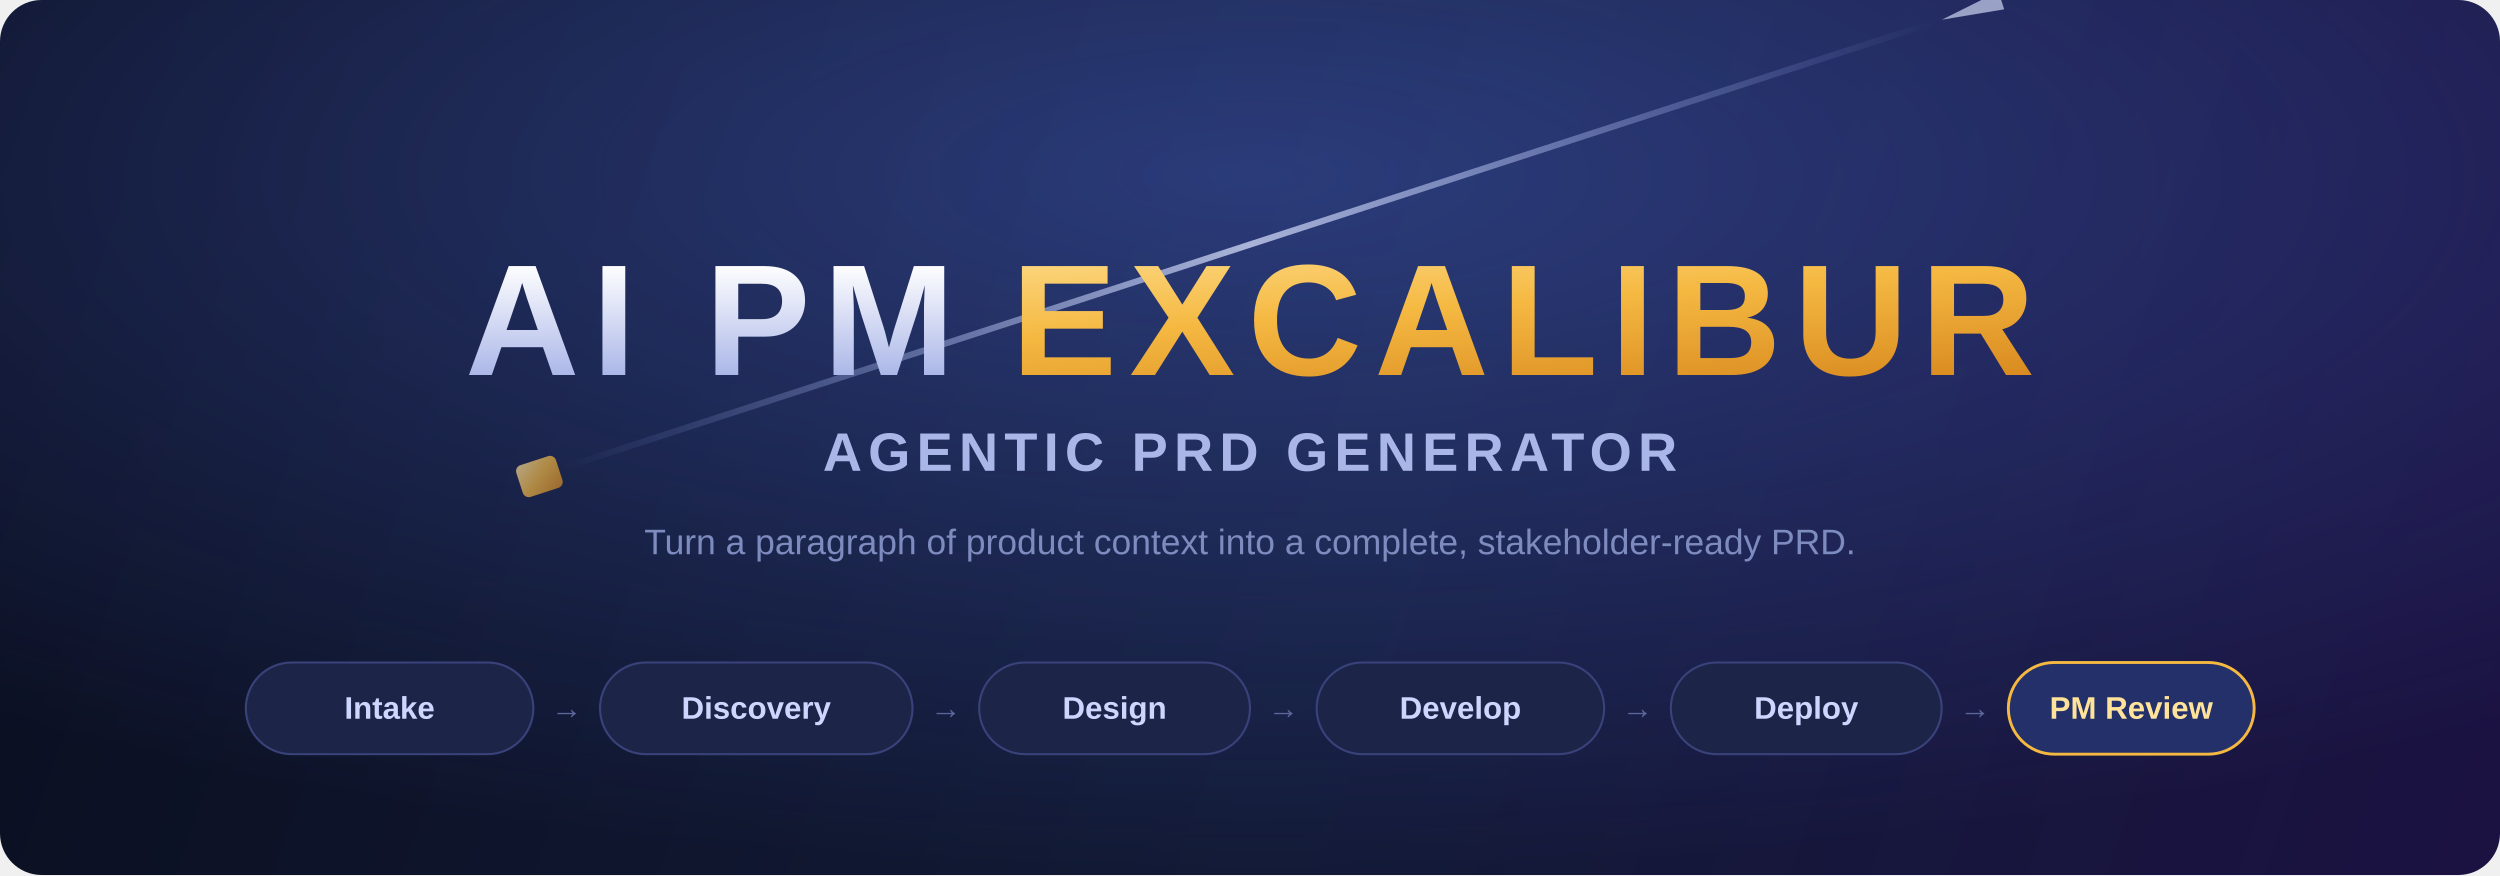
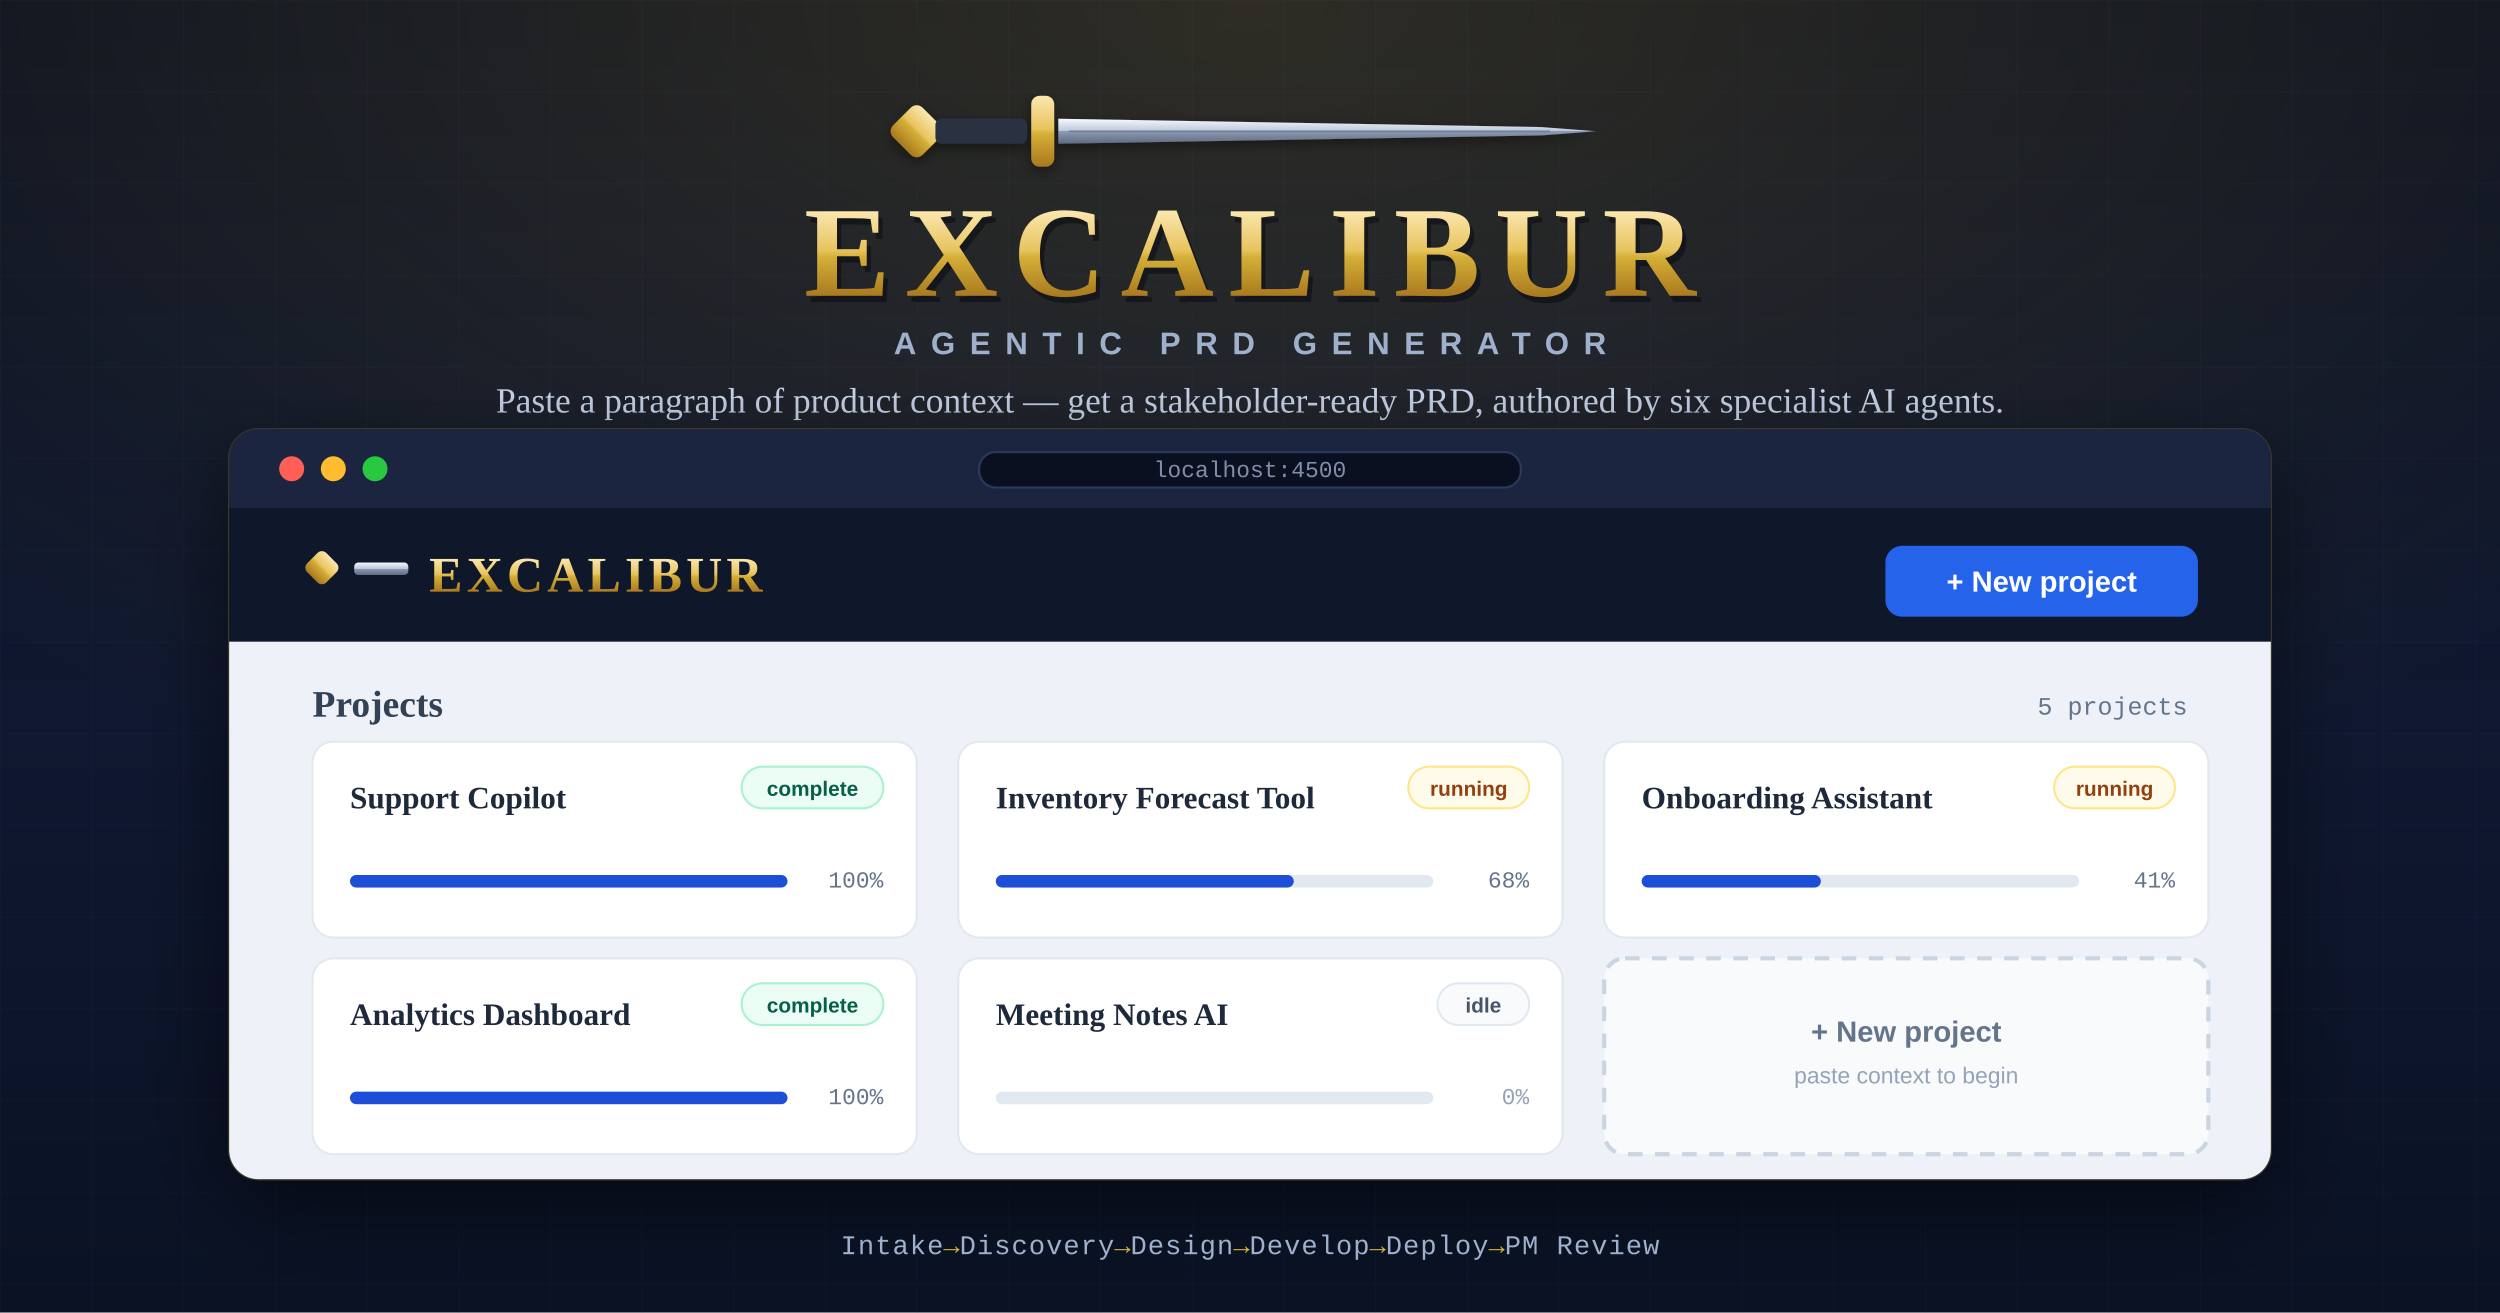
- <svg xmlns="http://www.w3.org/2000/svg" width="1200" height="420" viewBox="0 0 1200 420" fill="none" role="img" aria-label="AI PM EXCALIBUR — Agentic PRD Generator">
+ <svg xmlns="http://www.w3.org/2000/svg" viewBox="0 0 1200 630" role="img" aria-label="AI PM EXCALIBUR landing page">
  <defs>
-     <linearGradient id="bg" x1="0" y1="0" x2="1200" y2="420" gradientUnits="userSpaceOnUse">
-       <stop offset="0" stop-color="#0a0e1f" />
-       <stop offset="0.55" stop-color="#121a36" />
-       <stop offset="1" stop-color="#1b1242" />
+     <linearGradient id="bg" x1="0" y1="0" x2="0" y2="1">
+       <stop offset="0" stop-color="#0a1020" />
+       <stop offset="0.55" stop-color="#0f1830" />
+       <stop offset="1" stop-color="#0a1224" />
    </linearGradient>
-     <radialGradient id="glow" cx="0.5" cy="0.2" r="0.8">
-       <stop offset="0" stop-color="#5b7cff" stop-opacity="0.35" />
-       <stop offset="1" stop-color="#5b7cff" stop-opacity="0" />
+     <linearGradient id="gold" x1="0" y1="0" x2="0" y2="1">
+       <stop offset="0" stop-color="#fbe7b0" />
+       <stop offset="0.46" stop-color="#e8c45e" />
+       <stop offset="0.54" stop-color="#d4af37" />
+       <stop offset="1" stop-color="#a9781f" />
+     </linearGradient>
+     <linearGradient id="steel" x1="0" y1="0" x2="0" y2="1">
+       <stop offset="0" stop-color="#f6faff" />
+       <stop offset="0.49" stop-color="#bcc7d9" />
+       <stop offset="0.51" stop-color="#8d9bb2" />
+       <stop offset="1" stop-color="#5d6a82" />
+     </linearGradient>
+     <radialGradient id="topglow" cx="0.5" cy="0" r="0.7">
+       <stop offset="0" stop-color="#d4af37" stop-opacity="0.18" />
+       <stop offset="1" stop-color="#d4af37" stop-opacity="0" />
    </radialGradient>
-     <linearGradient id="steel" x1="0" y1="0" x2="0" y2="1">
-       <stop offset="0" stop-color="#ffffff" />
-       <stop offset="1" stop-color="#aab6e8" />
-     </linearGradient>
-     <linearGradient id="gold" x1="0" y1="0" x2="1" y2="1">
-       <stop offset="0" stop-color="#ffe39a" />
-       <stop offset="0.5" stop-color="#f5b942" />
-       <stop offset="1" stop-color="#d98a1f" />
-     </linearGradient>
-     <linearGradient id="blade" x1="0" y1="0" x2="1" y2="0">
-       <stop offset="0" stop-color="#9fb4ff" stop-opacity="0" />
-       <stop offset="0.5" stop-color="#dce4ff" stop-opacity="0.9" />
-       <stop offset="1" stop-color="#9fb4ff" stop-opacity="0" />
-     </linearGradient>
+     <pattern id="grid" width="44" height="44" patternUnits="userSpaceOnUse">
+       <path d="M44 0 H0 V44" fill="none" stroke="#2a3a5c" stroke-opacity="0.12" stroke-width="1" />
+     </pattern>
+     <filter id="win" x="-8%" y="-8%" width="116%" height="124%">
+       <feDropShadow dx="0" dy="14" stdDeviation="22" flood-color="#000000" flood-opacity="0.55" />
+     </filter>
+     <filter id="ds" x="-30%" y="-80%" width="160%" height="260%">
+       <feDropShadow dx="0" dy="2" stdDeviation="3" flood-color="#000000" flood-opacity="0.45" />
+     </filter>
+     <clipPath id="winclip">
+       <rect x="110" y="206" width="980" height="360" rx="14" />
+     </clipPath>
+     <style>
+       .wm{font-family:Georgia,'Times New Roman',serif;font-weight:700;}
+       .serif{font-family:Georgia,'Times New Roman',serif;}
+       .sans{font-family:'Helvetica Neue',Arial,sans-serif;}
+       .mono{font-family:'SF Mono','Courier New',monospace;}
+     </style>
  </defs>
-   <rect width="1200" height="420" rx="20" fill="url(#bg)" />
-   <rect width="1200" height="420" rx="20" fill="url(#glow)" />
-   <g transform="rotate(-18 600 120)" opacity="0.8">
-     <rect x="250" y="116" width="700" height="3" rx="1.5" fill="url(#blade)" />
-     <polygon points="950,117.5 980,113 980,122" fill="#dce4ff" opacity="0.8" />
-     <rect x="232" y="110" width="20" height="16" rx="3" fill="url(#gold)" opacity="0.85" />
+   <rect width="1200" height="630" fill="url(#bg)" />
+   <rect width="1200" height="630" fill="url(#grid)" />
+   <rect width="1200" height="630" fill="url(#topglow)" />
+   <g filter="url(#ds)" transform="translate(0,4)">
+     <rect x="430" y="49" width="20" height="20" rx="4" transform="rotate(45 440 59)" fill="url(#gold)" />
+     <rect x="449" y="53" width="44" height="12" rx="3" fill="#2a3142" />
+     <rect x="495" y="42" width="11" height="34" rx="4" fill="url(#gold)" />
+     <polygon points="508,53 740,57 766,59 740,61 508,65" fill="url(#steel)" />
+     <line x1="513" y1="59" x2="744" y2="59" stroke="#5d6a82" stroke-width="1" stroke-opacity="0.5" />
  </g>
-   <text x="600" y="180" text-anchor="middle" font-family="'Helvetica Neue',Arial,sans-serif" font-weight="800" font-size="76" letter-spacing="6" fill="url(#steel)">AI PM <tspan fill="url(#gold)">EXCALIBUR</tspan>
-   </text>
-   <text x="600" y="226" text-anchor="middle" font-family="'Helvetica Neue',Arial,sans-serif" font-weight="600" font-size="26" letter-spacing="3" fill="#aab6e8">AGENTIC PRD GENERATOR</text>
-   <text x="600" y="266" text-anchor="middle" font-family="'Helvetica Neue',Arial,sans-serif" font-weight="400" font-size="17" fill="#7e8bbf">Turn a paragraph of product context into a complete, stakeholder-ready PRD.</text>
-   <g font-family="'Helvetica Neue',Arial,sans-serif" font-size="15" font-weight="600" text-anchor="middle">
-     <g>
-       <rect x="118" y="318" width="138" height="44" rx="22" fill="#1c2547" stroke="#39427a" stroke-width="1" />
-       <text x="187" y="345" fill="#cdd6ff">Intake</text>
-     </g>
-     <text x="272" y="345" fill="#5b669c">→</text>
-     <g>
-       <rect x="288" y="318" width="150" height="44" rx="22" fill="#1c2547" stroke="#39427a" stroke-width="1" />
-       <text x="363" y="345" fill="#cdd6ff">Discovery</text>
-     </g>
-     <text x="454" y="345" fill="#5b669c">→</text>
-     <g>
-       <rect x="470" y="318" width="130" height="44" rx="22" fill="#1c2547" stroke="#39427a" stroke-width="1" />
-       <text x="535" y="345" fill="#cdd6ff">Design</text>
-     </g>
-     <text x="616" y="345" fill="#5b669c">→</text>
-     <g>
-       <rect x="632" y="318" width="138" height="44" rx="22" fill="#1c2547" stroke="#39427a" stroke-width="1" />
-       <text x="701" y="345" fill="#cdd6ff">Develop</text>
-     </g>
-     <text x="786" y="345" fill="#5b669c">→</text>
-     <g>
-       <rect x="802" y="318" width="130" height="44" rx="22" fill="#1c2547" stroke="#39427a" stroke-width="1" />
-       <text x="867" y="345" fill="#cdd6ff">Deploy</text>
-     </g>
-     <text x="948" y="345" fill="#5b669c">→</text>
-     <g>
-       <rect x="964" y="318" width="118" height="44" rx="22" fill="#23306a" stroke="#f5b942" stroke-width="1.4" />
-       <text x="1023" y="345" fill="#ffe39a">PM Review</text>
-     </g>
+   <text class="wm" x="600" y="142" text-anchor="middle" font-size="62" letter-spacing="7" fill="#05080f" opacity="0.5" transform="translate(2,3)">EXCALIBUR</text>
+   <text class="wm" x="600" y="142" text-anchor="middle" font-size="62" letter-spacing="7" fill="url(#gold)">EXCALIBUR</text>
+   <text class="sans" x="600" y="170" text-anchor="middle" font-size="15" letter-spacing="7" font-weight="600" fill="#9fb0cc">AGENTIC PRD GENERATOR</text>
+   <text class="serif" x="600" y="198" text-anchor="middle" font-size="17" fill="#c3cfe4">Paste a paragraph of product context — get a stakeholder-ready PRD, authored by six specialist AI agents.</text>
+   <rect x="110" y="206" width="980" height="360" rx="14" fill="#0d1426" stroke="#d4af37" stroke-opacity="0.16" filter="url(#win)" />
+   <g clip-path="url(#winclip)">
+     <rect x="110" y="206" width="980" height="38" fill="#1b2540" />
+     <circle cx="140" cy="225" r="6" fill="#ff5f57" />
+     <circle cx="160" cy="225" r="6" fill="#febc2e" />
+     <circle cx="180" cy="225" r="6" fill="#28c840" />
+     <rect x="470" y="217" width="260" height="17" rx="8" fill="#0a1020" stroke="#2a3a5c" />
+     <text class="mono" x="600" y="229" text-anchor="middle" font-size="11" fill="#7f8eaa">localhost:4500</text>
+     <rect x="110" y="244" width="980" height="64" fill="#0f172a" />
+     <rect x="148" y="266" width="13" height="13" rx="3" transform="rotate(45 154.5 272.5)" fill="url(#gold)" />
+     <rect x="170" y="270" width="26" height="6" rx="2" fill="url(#steel)" />
+     <text class="wm" x="206" y="284" font-size="24" letter-spacing="2" fill="url(#gold)">EXCALIBUR</text>
+     <rect x="905" y="262" width="150" height="34" rx="8" fill="#2563eb" />
+     <text class="sans" x="980" y="284" text-anchor="middle" font-size="14" font-weight="600" fill="#ffffff">+ New project</text>
+     <rect x="110" y="308" width="980" height="258" fill="#eef2f8" />
+     <text class="serif" x="150" y="344" font-size="18" font-weight="700" fill="#334155">Projects</text>
+     <text class="mono" x="1050" y="343" text-anchor="end" font-size="12" fill="#64748b">5 projects</text>
+     <rect x="150" y="356" width="290" height="94" rx="10" fill="#ffffff" stroke="#e2e8f0" />
+     <text class="serif" x="168" y="388" font-size="15" font-weight="600" fill="#1e293b">Support Copilot</text>
+     <rect x="356" y="368" width="68" height="20" rx="10" fill="#ecfdf5" stroke="#a7f3d0" />
+     <text class="sans" x="390" y="382" text-anchor="middle" font-size="10" font-weight="600" fill="#065f46">complete</text>
+     <rect x="168" y="420" width="210" height="6" rx="3" fill="#e2e8f0" />
+     <rect x="168" y="420" width="210" height="6" rx="3" fill="#1d4ed8" />
+     <text class="mono" x="424" y="426" text-anchor="end" font-size="11" fill="#64748b">100%</text>
+     <rect x="460" y="356" width="290" height="94" rx="10" fill="#ffffff" stroke="#e2e8f0" />
+     <text class="serif" x="478" y="388" font-size="15" font-weight="600" fill="#1e293b">Inventory Forecast Tool</text>
+     <rect x="676" y="368" width="58" height="20" rx="10" fill="#fffbeb" stroke="#fde68a" />
+     <text class="sans" x="705" y="382" text-anchor="middle" font-size="10" font-weight="600" fill="#92400e">running</text>
+     <rect x="478" y="420" width="210" height="6" rx="3" fill="#e2e8f0" />
+     <rect x="478" y="420" width="143" height="6" rx="3" fill="#1d4ed8" />
+     <text class="mono" x="734" y="426" text-anchor="end" font-size="11" fill="#64748b">68%</text>
+     <rect x="770" y="356" width="290" height="94" rx="10" fill="#ffffff" stroke="#e2e8f0" />
+     <text class="serif" x="788" y="388" font-size="15" font-weight="600" fill="#1e293b">Onboarding Assistant</text>
+     <rect x="986" y="368" width="58" height="20" rx="10" fill="#fffbeb" stroke="#fde68a" />
+     <text class="sans" x="1015" y="382" text-anchor="middle" font-size="10" font-weight="600" fill="#92400e">running</text>
+     <rect x="788" y="420" width="210" height="6" rx="3" fill="#e2e8f0" />
+     <rect x="788" y="420" width="86" height="6" rx="3" fill="#1d4ed8" />
+     <text class="mono" x="1044" y="426" text-anchor="end" font-size="11" fill="#64748b">41%</text>
+     <rect x="150" y="460" width="290" height="94" rx="10" fill="#ffffff" stroke="#e2e8f0" />
+     <text class="serif" x="168" y="492" font-size="15" font-weight="600" fill="#1e293b">Analytics Dashboard</text>
+     <rect x="356" y="472" width="68" height="20" rx="10" fill="#ecfdf5" stroke="#a7f3d0" />
+     <text class="sans" x="390" y="486" text-anchor="middle" font-size="10" font-weight="600" fill="#065f46">complete</text>
+     <rect x="168" y="524" width="210" height="6" rx="3" fill="#e2e8f0" />
+     <rect x="168" y="524" width="210" height="6" rx="3" fill="#1d4ed8" />
+     <text class="mono" x="424" y="530" text-anchor="end" font-size="11" fill="#64748b">100%</text>
+     <rect x="460" y="460" width="290" height="94" rx="10" fill="#ffffff" stroke="#e2e8f0" />
+     <text class="serif" x="478" y="492" font-size="15" font-weight="600" fill="#1e293b">Meeting Notes AI</text>
+     <rect x="690" y="472" width="44" height="20" rx="10" fill="#f8fafc" stroke="#e2e8f0" />
+     <text class="sans" x="712" y="486" text-anchor="middle" font-size="10" font-weight="600" fill="#475569">idle</text>
+     <rect x="478" y="524" width="210" height="6" rx="3" fill="#e2e8f0" />
+     <text class="mono" x="734" y="530" text-anchor="end" font-size="11" fill="#94a3b8">0%</text>
+     <rect x="770" y="460" width="290" height="94" rx="10" fill="#f8fafc" stroke="#cbd5e1" stroke-width="2" stroke-dasharray="7 6" />
+     <text class="sans" x="915" y="500" text-anchor="middle" font-size="14" font-weight="600" fill="#64748b">+ New project</text>
+     <text class="sans" x="915" y="520" text-anchor="middle" font-size="11" fill="#94a3b8">paste context to begin</text>
  </g>
+   <text class="mono" x="600" y="602" text-anchor="middle" font-size="13" letter-spacing="0.5" fill="#9fb0cc">Intake<tspan fill="#d4af37">  →  </tspan>Discovery<tspan fill="#d4af37">  →  </tspan>Design<tspan fill="#d4af37">  →  </tspan>Develop<tspan fill="#d4af37">  →  </tspan>Deploy<tspan fill="#d4af37">  →  </tspan>PM Review</text>
</svg>
